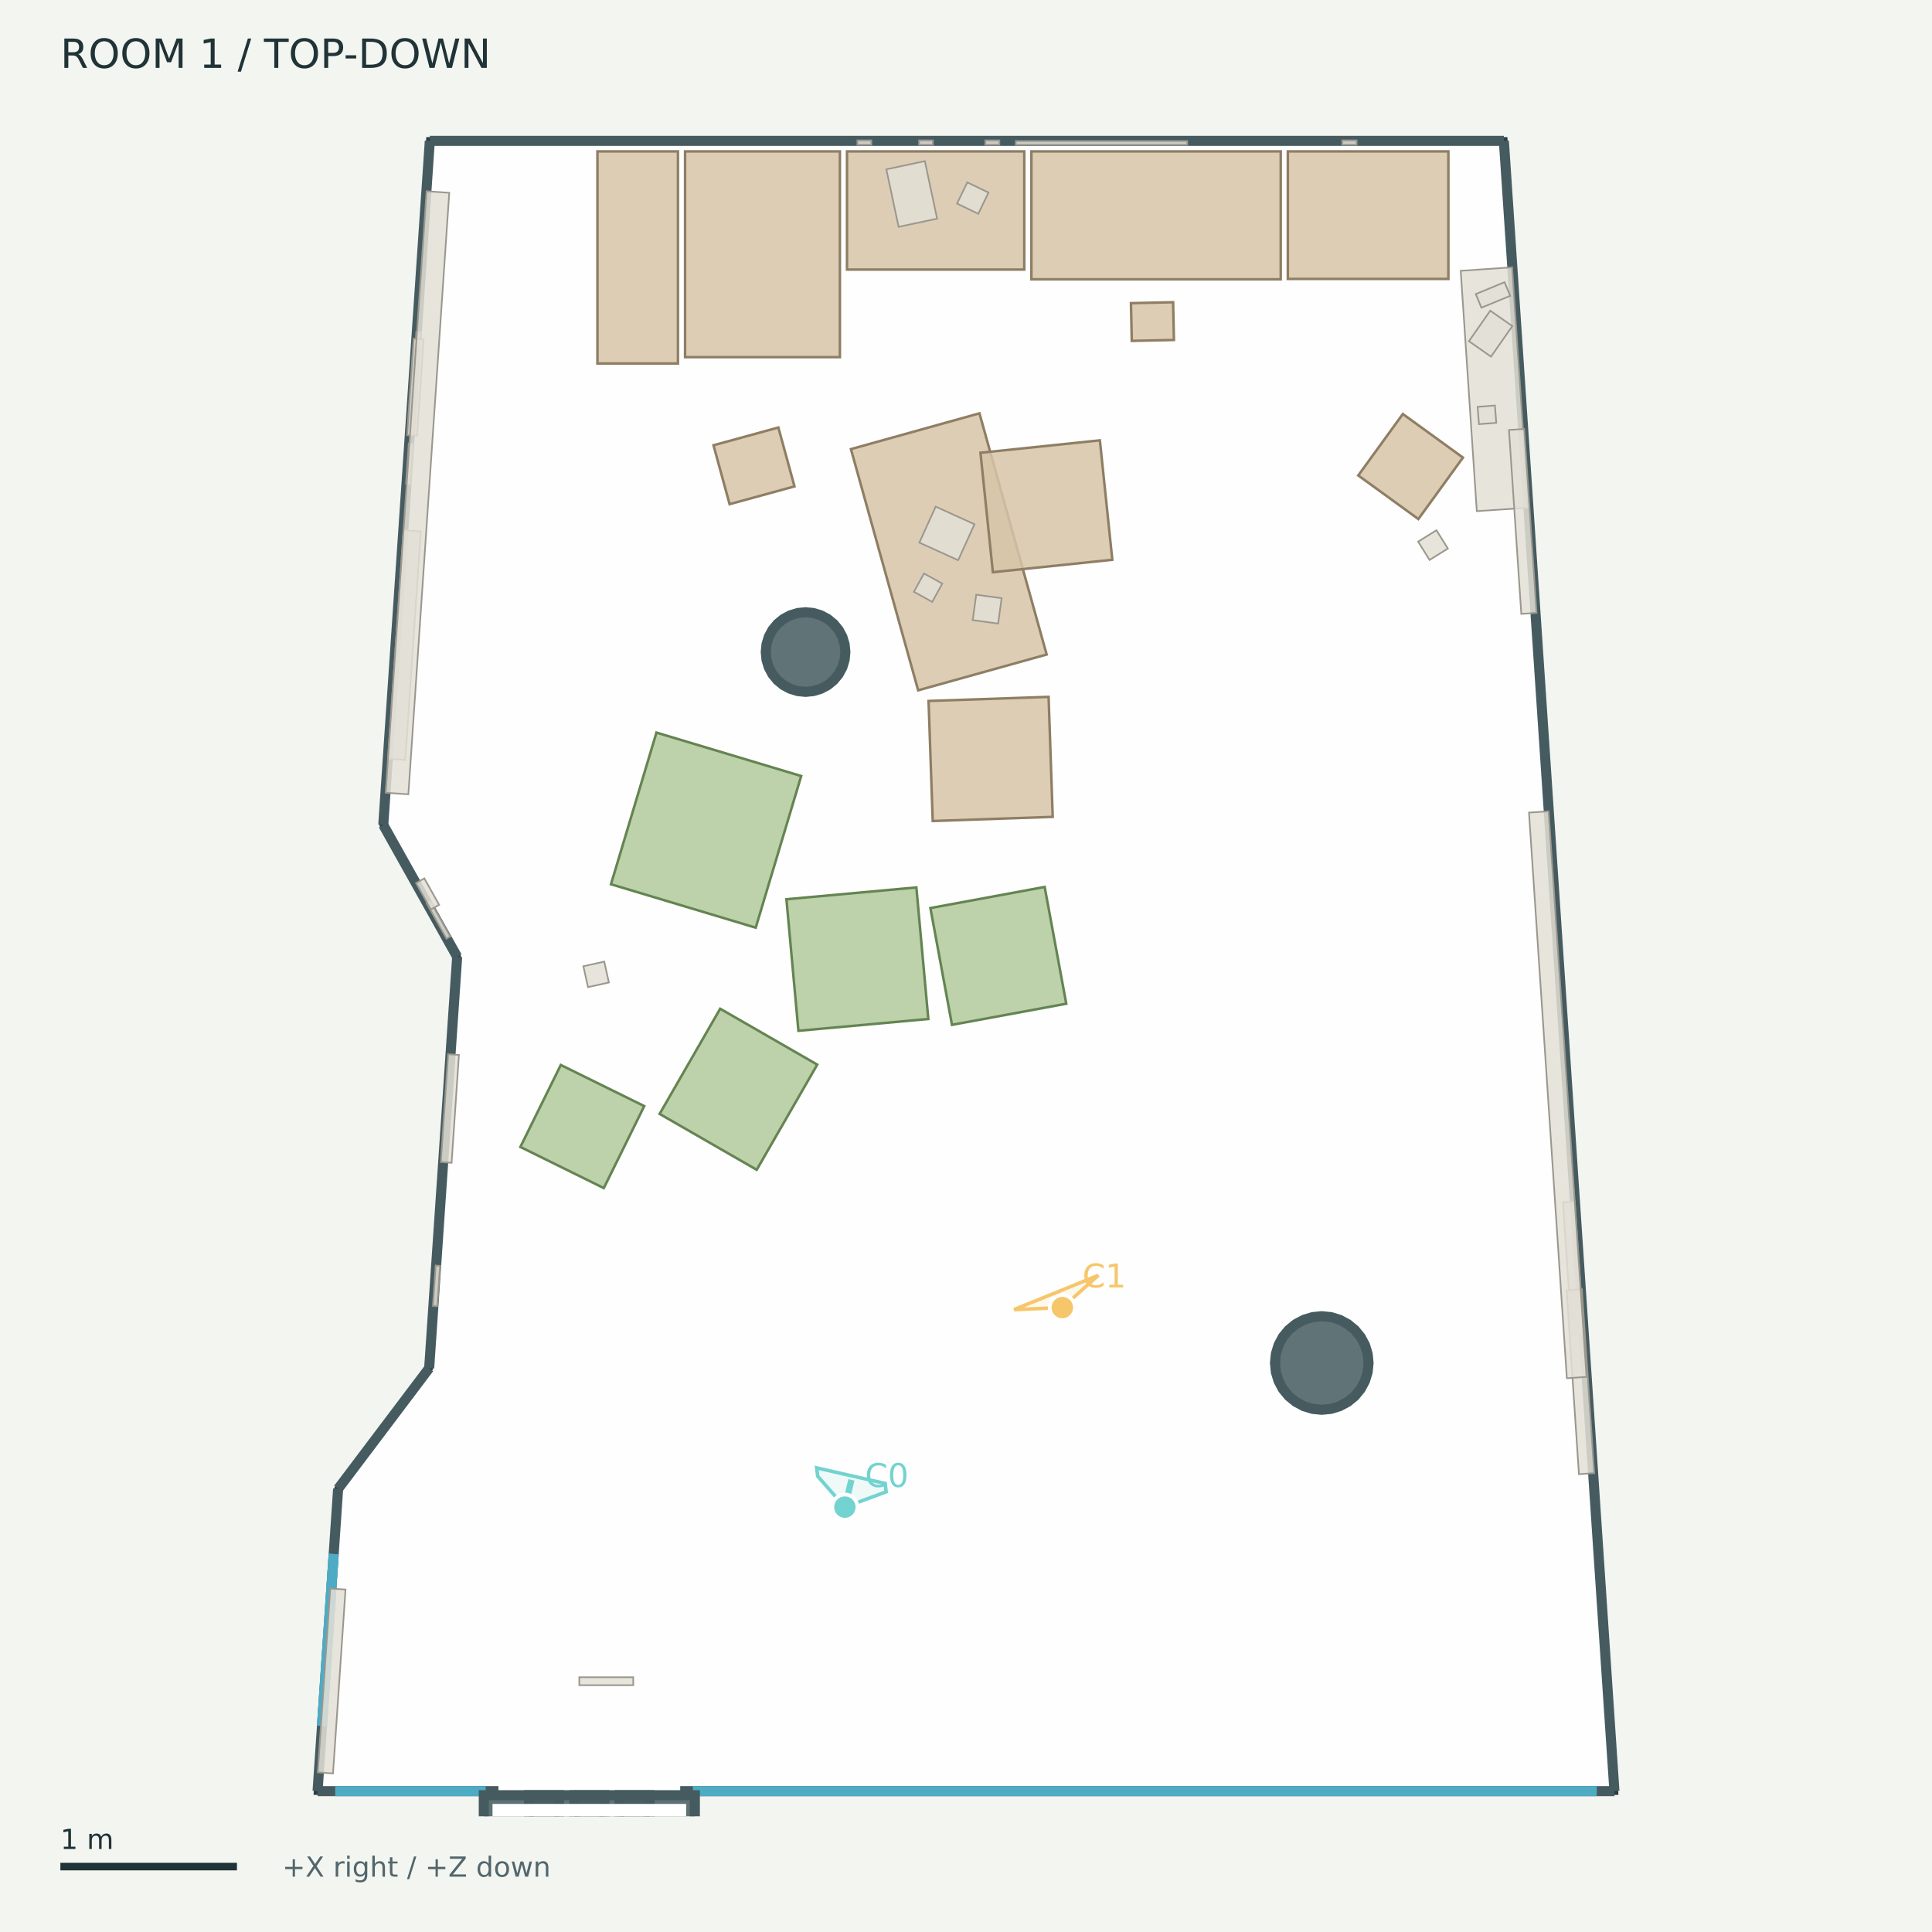
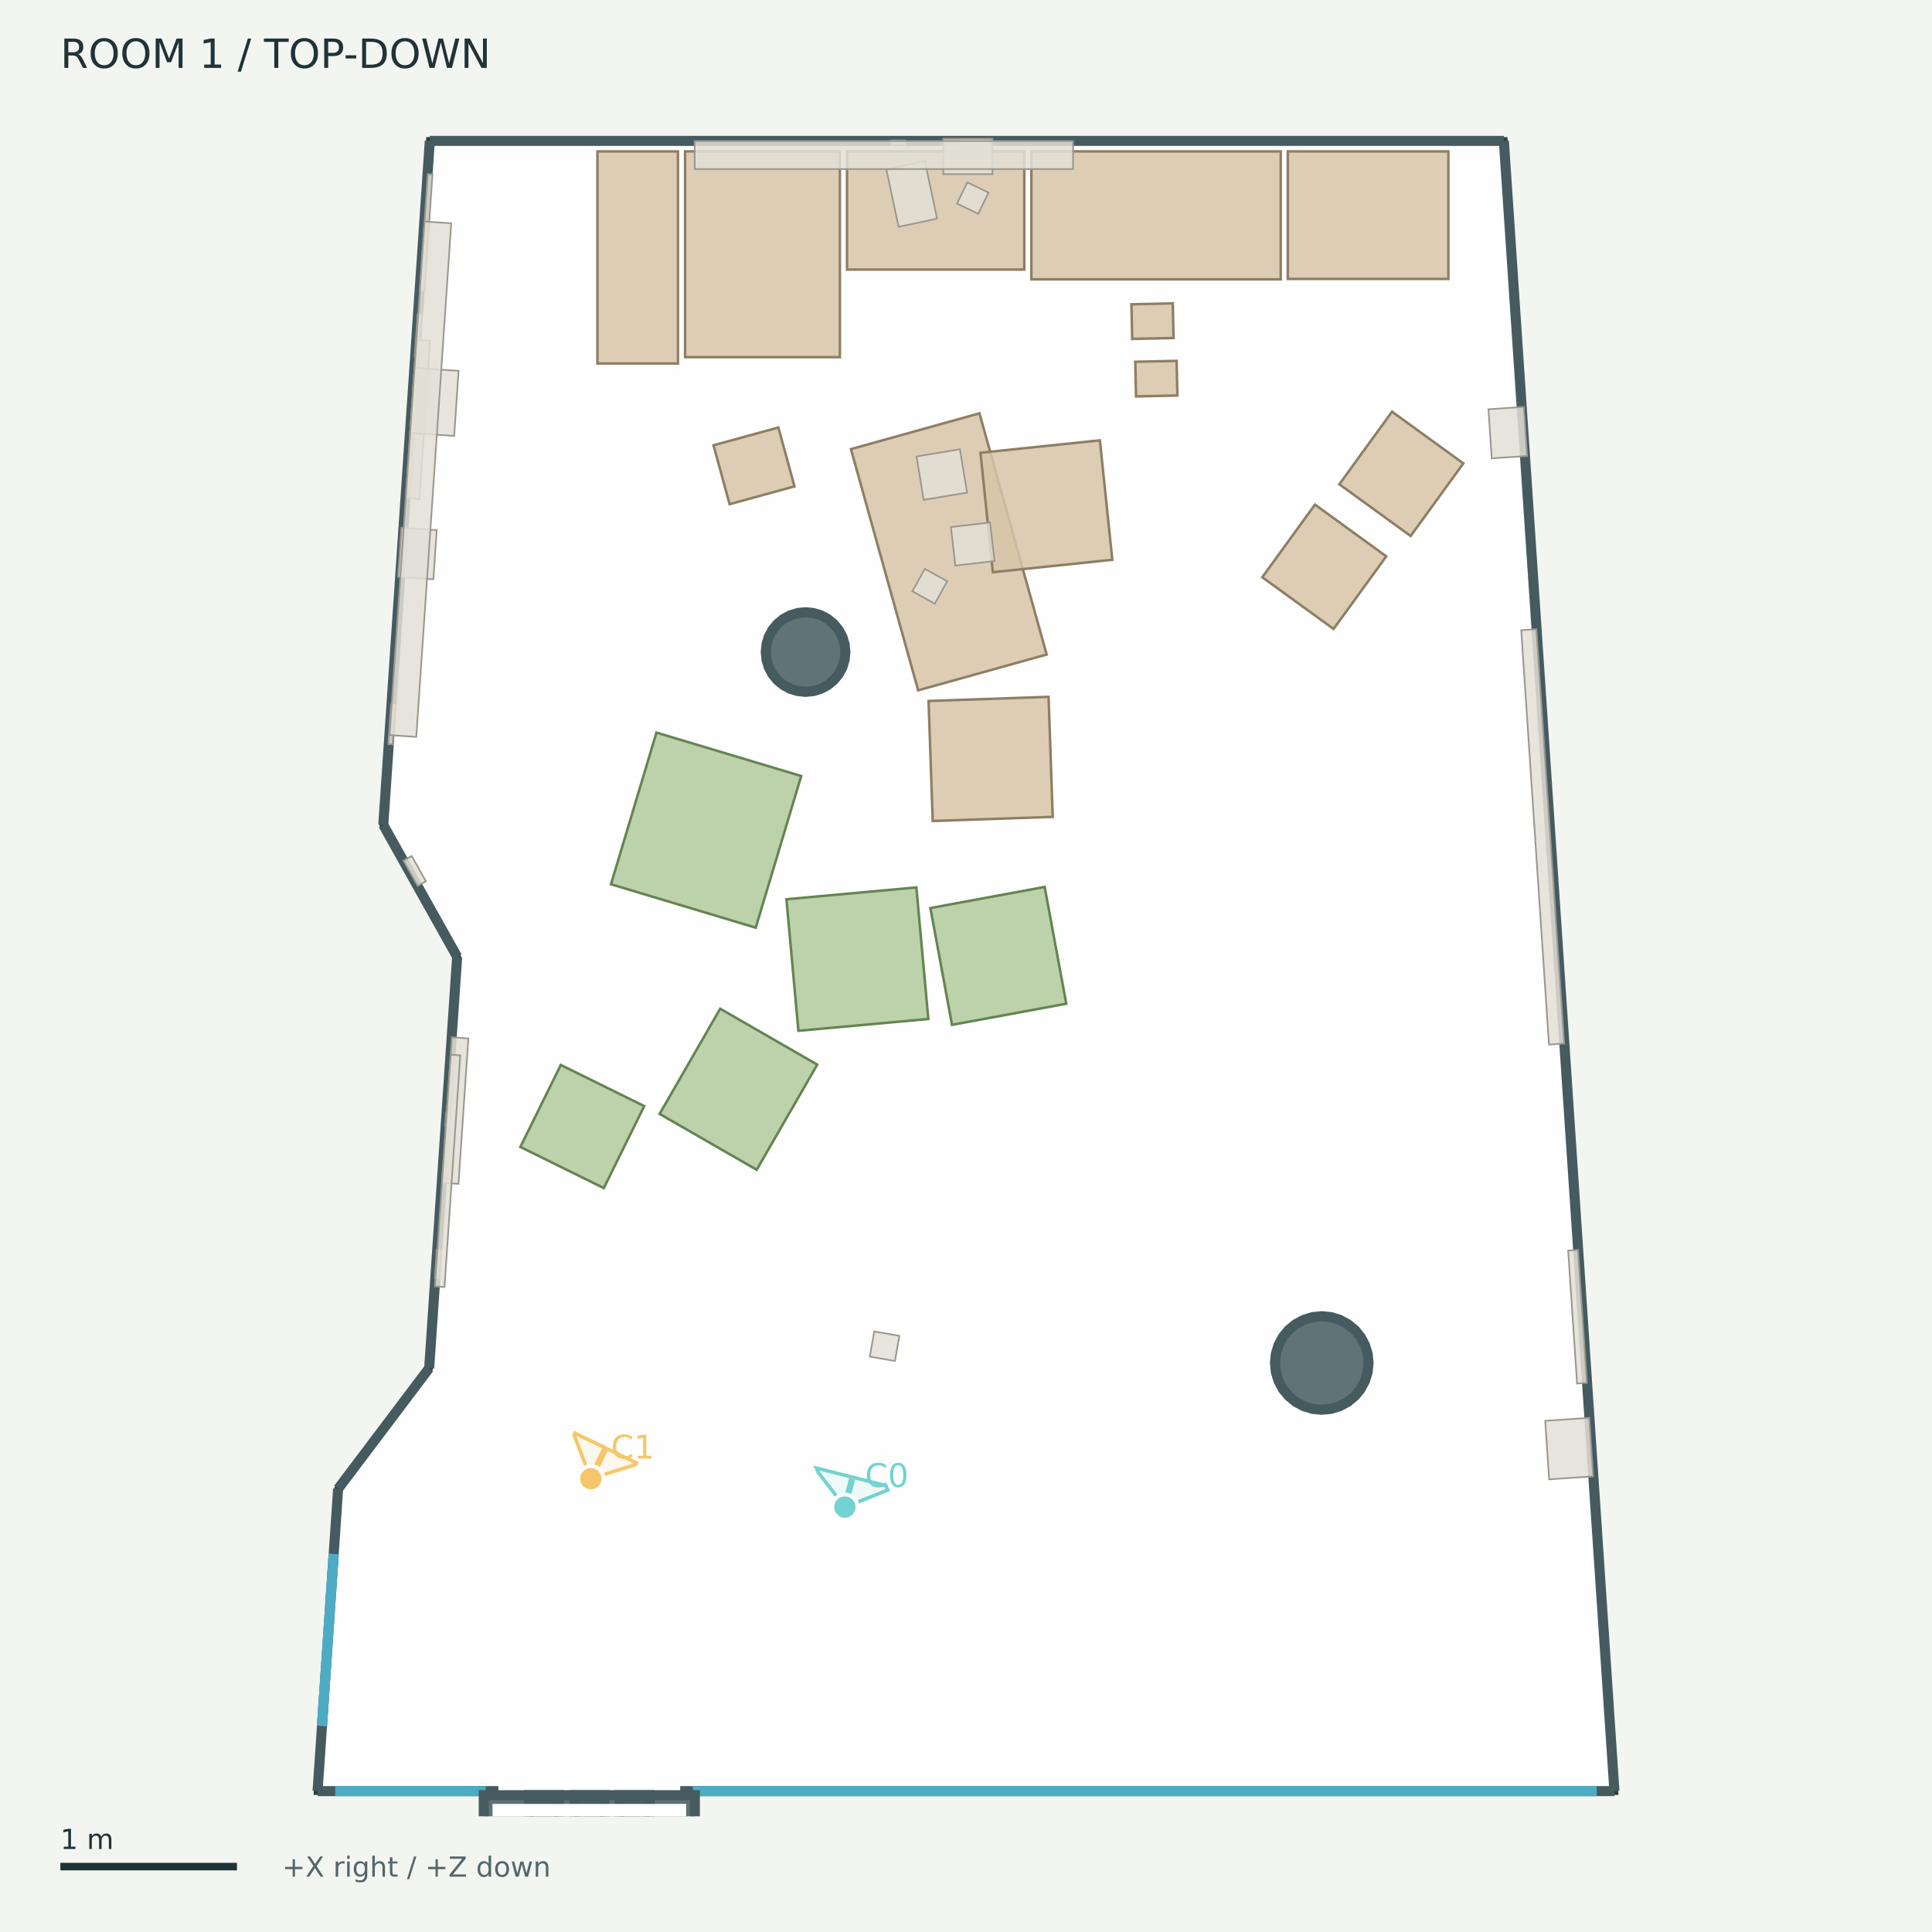
<svg xmlns="http://www.w3.org/2000/svg" width="768" height="768" viewBox="0 0 768 768">
  <rect width="100%" height="100%" fill="#f3f5f1" />
  <g font-family="DejaVu Sans">
    <defs>
      <clipPath id="map">
        <rect x="12" y="42" width="744" height="680" />
      </clipPath>
    </defs>
    <text x="24.00" y="27.00" font-size="16" fill="#203337">ROOM 1  /  TOP-DOWN</text>
    <g clip-path="url(#map)">
      <polygon points="170.86,56.00 597.81,56.00 641.76,712.00 126.24,712.00 134.41,591.82 170.60,543.86 181.73,380.35 152.36,327.94" fill="#ffffff" fill-opacity="0.85" stroke="#293f43" stroke-width="3" />
      <polygon points="336.05,259.20 335.75,262.29 334.85,265.26 333.38,267.99 331.41,270.39 329.02,272.36 326.28,273.82 323.31,274.72 320.22,275.03 317.14,274.72 314.17,273.82 311.43,272.36 309.03,270.39 307.06,267.99 305.60,265.26 304.70,262.29 304.40,259.20 304.70,256.11 305.60,253.14 307.06,250.41 309.03,248.01 311.43,246.04 314.17,244.58 317.14,243.68 320.22,243.37 323.31,243.68 326.28,244.58 329.02,246.04 331.41,248.01 333.38,250.41 334.85,253.14 335.75,256.11" fill="#455b60" fill-opacity="0.85" stroke="#455b60" stroke-width="4" />
      <polygon points="544.02,541.81 543.66,545.44 542.60,548.93 540.88,552.14 538.57,554.96 535.75,557.27 532.54,558.99 529.05,560.05 525.42,560.41 521.79,560.05 518.30,558.99 515.09,557.27 512.27,554.96 509.95,552.14 508.24,548.93 507.18,545.44 506.82,541.81 507.18,538.18 508.24,534.69 509.95,531.48 512.27,528.66 515.09,526.35 518.30,524.63 521.79,523.57 525.42,523.21 529.05,523.57 532.54,524.63 535.75,526.35 538.57,528.66 540.88,531.48 542.60,534.69 543.66,538.18" fill="#455b60" fill-opacity="0.85" stroke="#455b60" stroke-width="4" />
      <polyline points="170.86,56.00 597.81,56.00" fill="#455b60" fill-opacity="0.85" stroke="#455b60" stroke-width="4" />
      <polyline points="597.81,56.00 641.76,712.00" fill="#455b60" fill-opacity="0.85" stroke="#455b60" stroke-width="4" />
      <polyline points="641.76,712.00 126.24,712.00" fill="#455b60" fill-opacity="0.85" stroke="#455b60" stroke-width="4" />
      <polyline points="126.24,712.00 134.41,591.82" fill="#455b60" fill-opacity="0.85" stroke="#455b60" stroke-width="4" />
      <polyline points="134.41,591.82 170.60,543.86" fill="#455b60" fill-opacity="0.85" stroke="#455b60" stroke-width="4" />
      <polyline points="170.60,543.86 181.73,380.35" fill="#455b60" fill-opacity="0.85" stroke="#455b60" stroke-width="4" />
      <polyline points="181.73,380.35 152.36,327.94" fill="#455b60" fill-opacity="0.85" stroke="#455b60" stroke-width="4" />
      <polyline points="152.36,327.94 170.86,56.00" fill="#455b60" fill-opacity="0.85" stroke="#455b60" stroke-width="4" />
      <polyline points="128.00,686.08 132.65,617.74" fill="none" fill-opacity="0.85" stroke="#4eabc4" stroke-width="4" />
      <polyline points="128.00,686.08 132.65,617.74" fill="none" fill-opacity="0.85" stroke="#4eabc4" stroke-width="4" />
      <polyline points="133.26,712.00 193.08,712.00" fill="none" fill-opacity="0.85" stroke="#4eabc4" stroke-width="4" />
      <polyline points="275.45,712.00 634.74,712.00" fill="none" fill-opacity="0.85" stroke="#4eabc4" stroke-width="4" />
      <polyline points="198.14,712.00 270.39,712.00" fill="none" fill-opacity="0.85" stroke="#ffffff" stroke-width="5" />
      <polygon points="192.31,713.61 222.24,713.61 222.24,728.68 192.31,728.68" fill="#455b60" fill-opacity="0.85" stroke="#455b60" stroke-width="4" />
      <polygon points="210.30,713.61 240.23,713.61 240.23,728.68 210.30,728.68" fill="#455b60" fill-opacity="0.85" stroke="#455b60" stroke-width="4" />
      <polygon points="228.30,713.61 258.22,713.61 258.22,728.68 228.30,728.68" fill="#455b60" fill-opacity="0.85" stroke="#455b60" stroke-width="4" />
      <polygon points="246.29,713.61 276.22,713.61 276.22,728.68 246.29,728.68" fill="#455b60" fill-opacity="0.85" stroke="#455b60" stroke-width="4" />
      <polygon points="198.28,719.58 270.25,719.58 270.25,722.71 198.28,722.71" fill="none" fill-opacity="0.85" stroke="#ffffff" stroke-width="5" />
      <polygon points="336.70,60.19 407.17,60.19 407.17,107.16 336.70,107.16" fill="#d7c4a8" fill-opacity="0.85" stroke="#8e7e64" stroke-width="1" />
      <polygon points="410.00,60.19 509.11,60.19 509.11,111.03 410.00,111.03" fill="#d7c4a8" fill-opacity="0.85" stroke="#8e7e64" stroke-width="1" />
      <polygon points="511.93,60.19 575.75,60.19 575.75,110.88 511.93,110.88" fill="#d7c4a8" fill-opacity="0.85" stroke="#8e7e64" stroke-width="1" />
      <polygon points="272.33,60.19 333.87,60.19 333.87,141.97 272.33,141.97" fill="#d7c4a8" fill-opacity="0.85" stroke="#8e7e64" stroke-width="1" />
      <polygon points="237.49,60.19 269.50,60.19 269.50,144.49 237.49,144.49" fill="#d7c4a8" fill-opacity="0.85" stroke="#8e7e64" stroke-width="1" />
      <polygon points="364.98,274.41 338.26,178.53 389.35,164.30 416.06,260.18" fill="#d7c4a8" fill-opacity="0.85" stroke="#8e7e64" stroke-width="1" />
      <polygon points="394.68,227.46 389.75,179.98 437.22,175.04 442.16,222.52" fill="#d7c4a8" fill-opacity="0.85" stroke="#8e7e64" stroke-width="1" />
      <polygon points="369.12,278.65 416.83,277.01 418.47,324.72 370.77,326.36" fill="#d7c4a8" fill-opacity="0.85" stroke="#8e7e64" stroke-width="1" />
-       <polygon points="539.93,189.00 557.65,164.57 581.54,181.90 563.82,206.33" fill="#d7c4a8" fill-opacity="0.85" stroke="#8e7e64" stroke-width="1" />
+       <polygon points="532.41,192.51 553.35,163.65 581.69,184.21 560.75,213.07" fill="#d7c4a8" fill-opacity="0.85" stroke="#8e7e64" stroke-width="1" />
      <polygon points="206.86,455.93 222.92,423.34 256.09,439.69 240.02,472.28" fill="#b1c99c" fill-opacity="0.85" stroke="#648451" stroke-width="1" />
-       <polygon points="449.90,135.51 449.57,120.51 466.33,120.14 466.66,135.14" fill="#d7c4a8" fill-opacity="0.85" stroke="#8e7e64" stroke-width="1" />
+       <polygon points="450.06,134.72 449.76,120.96 466.19,120.60 466.50,134.36" fill="#d7c4a8" fill-opacity="0.85" stroke="#8e7e64" stroke-width="1" />
      <polygon points="309.41,169.94 315.82,193.35 290.03,200.41 283.63,177.00" fill="#d7c4a8" fill-opacity="0.85" stroke="#8e7e64" stroke-width="1" />
      <polygon points="262.21,442.80 286.28,400.99 324.87,423.20 300.80,465.01" fill="#b1c99c" fill-opacity="0.85" stroke="#648451" stroke-width="1" />
      <polygon points="242.87,351.51 260.95,291.22 318.49,308.48 300.41,368.77" fill="#b1c99c" fill-opacity="0.85" stroke="#648451" stroke-width="1" />
      <polygon points="317.38,409.76 312.62,357.46 364.27,352.77 369.02,405.06" fill="#b1c99c" fill-opacity="0.85" stroke="#648451" stroke-width="1" />
      <polygon points="423.86,398.99 378.43,407.39 369.85,360.97 415.27,352.57" fill="#b1c99c" fill-opacity="0.85" stroke="#648451" stroke-width="1" />
-       <polygon points="533.57,55.81 539.28,55.81 539.28,57.55 533.57,57.55" fill="#e3dfd6" fill-opacity="0.85" stroke="#9a978e" stroke-width="0.65" />
-       <polygon points="172.09,519.12 173.18,503.07 174.93,503.19 173.83,519.24" fill="#e3dfd6" fill-opacity="0.85" stroke="#9a978e" stroke-width="0.65" />
-       <polygon points="165.12,137.56 165.51,131.86 167.25,131.98 166.87,137.68" fill="#e3dfd6" fill-opacity="0.85" stroke="#9a978e" stroke-width="0.65" />
-       <polygon points="161.39,192.40 162.49,176.29 164.23,176.41 163.13,192.52" fill="#e3dfd6" fill-opacity="0.85" stroke="#9a978e" stroke-width="0.65" />
-       <polygon points="367.31,227.97 374.58,232.00 370.56,239.26 363.29,235.24" fill="#e3dfd6" fill-opacity="0.85" stroke="#9a978e" stroke-width="0.65" />
-       <polygon points="396.77,247.89 386.67,246.50 388.06,236.40 398.16,237.79" fill="#e3dfd6" fill-opacity="0.85" stroke="#9a978e" stroke-width="0.65" />
-       <polygon points="371.95,201.39 387.37,208.40 380.88,222.70 365.46,215.69" fill="#e3dfd6" fill-opacity="0.85" stroke="#9a978e" stroke-width="0.65" />
+       <polygon points="501.77,229.46 522.72,200.60 551.06,221.16 530.11,250.02" fill="#d7c4a8" fill-opacity="0.85" stroke="#8e7e64" stroke-width="1" />
+       <polygon points="451.60,157.58 451.29,143.81 467.73,143.45 468.03,157.22" fill="#d7c4a8" fill-opacity="0.85" stroke="#8e7e64" stroke-width="1" />
+       <polygon points="154.36,295.80 155.43,279.99 157.18,280.10 156.10,295.92" fill="#e3dfd6" fill-opacity="0.85" stroke="#9a978e" stroke-width="0.65" />
+       <polygon points="176.96,447.50 177.33,442.10 179.07,442.22 178.71,447.62" fill="#e3dfd6" fill-opacity="0.85" stroke="#9a978e" stroke-width="0.65" />
+       <polygon points="172.84,508.11 173.61,496.80 175.35,496.92 174.58,508.23" fill="#e3dfd6" fill-opacity="0.85" stroke="#9a978e" stroke-width="0.65" />
+       <polygon points="367.62,226.14 376.53,231.07 371.59,239.98 362.69,235.05" fill="#e3dfd6" fill-opacity="0.85" stroke="#9a978e" stroke-width="0.65" />
+       <polygon points="364.32,181.45 381.57,178.58 384.44,195.83 367.19,198.70" fill="#e3dfd6" fill-opacity="0.85" stroke="#9a978e" stroke-width="0.65" />
+       <polygon points="395.32,223.02 379.77,224.82 378.00,209.50 393.55,207.70" fill="#e3dfd6" fill-opacity="0.85" stroke="#9a978e" stroke-width="0.65" />
      <polygon points="367.64,64.05 372.51,86.92 357.21,90.17 352.34,67.31" fill="#e3dfd6" fill-opacity="0.85" stroke="#9a978e" stroke-width="0.65" />
      <polygon points="384.52,72.49 392.95,76.56 388.87,85.00 380.44,80.92" fill="#e3dfd6" fill-opacity="0.85" stroke="#9a978e" stroke-width="0.65" />
-       <polygon points="175.24,461.94 178.15,419.06 182.43,419.35 179.52,462.23" fill="#e3dfd6" fill-opacity="0.85" stroke="#9a978e" stroke-width="0.65" />
-       <polygon points="340.83,55.81 346.39,55.81 346.39,57.55 340.83,57.55" fill="#e3dfd6" fill-opacity="0.85" stroke="#9a978e" stroke-width="0.65" />
-       <polygon points="391.67,55.81 397.26,55.81 397.26,57.55 391.67,57.55" fill="#e3dfd6" fill-opacity="0.85" stroke="#9a978e" stroke-width="0.65" />
-       <polygon points="177.47,373.14 169.61,359.11 171.13,358.26 178.99,372.29" fill="#e3dfd6" fill-opacity="0.85" stroke="#9a978e" stroke-width="0.65" />
-       <polygon points="365.36,55.81 370.85,55.81 370.85,57.55 365.36,57.55" fill="#e3dfd6" fill-opacity="0.85" stroke="#9a978e" stroke-width="0.65" />
-       <polygon points="625.99,477.65 629.51,530.14 624.83,530.45 621.31,477.96" fill="#e3dfd6" fill-opacity="0.85" stroke="#9a978e" stroke-width="0.65" />
-       <polygon points="403.78,56.07 471.96,56.07 471.96,57.58 403.78,57.58" fill="#e3dfd6" fill-opacity="0.85" stroke="#9a978e" stroke-width="0.65" />
-       <polygon points="601.10,106.27 607.51,201.82 587.05,203.19 580.65,107.64" fill="#e3dfd6" fill-opacity="0.85" stroke="#9a978e" stroke-width="0.65" />
-       <polygon points="583.92,135.63 592.40,123.50 601.18,129.63 592.70,141.77" fill="#e3dfd6" fill-opacity="0.85" stroke="#9a978e" stroke-width="0.65" />
-       <polygon points="587.38,161.73 594.26,161.20 594.79,168.08 587.91,168.61" fill="#e3dfd6" fill-opacity="0.85" stroke="#9a978e" stroke-width="0.65" />
-       <polygon points="598.08,112.17 600.33,117.59 588.88,122.32 586.64,116.90" fill="#e3dfd6" fill-opacity="0.85" stroke="#9a978e" stroke-width="0.65" />
-       <polygon points="154.23,301.61 160.41,210.78 167.28,211.24 161.10,302.08" fill="#e3dfd6" fill-opacity="0.85" stroke="#9a978e" stroke-width="0.65" />
-       <polygon points="161.81,172.99 164.42,134.60 168.40,134.87 165.79,173.26" fill="#e3dfd6" fill-opacity="0.85" stroke="#9a978e" stroke-width="0.65" />
-       <polygon points="605.90,170.51 610.80,243.62 604.74,244.03 599.84,170.92" fill="#e3dfd6" fill-opacity="0.85" stroke="#9a978e" stroke-width="0.65" />
-       <polygon points="628.82,512.49 633.72,585.60 627.65,586.01 622.76,512.90" fill="#e3dfd6" fill-opacity="0.85" stroke="#9a978e" stroke-width="0.65" />
-       <polygon points="171.26,361.53 165.37,351.02 168.68,349.17 174.56,359.67" fill="#e3dfd6" fill-opacity="0.85" stroke="#9a978e" stroke-width="0.65" />
-       <polygon points="126.32,704.56 131.29,631.45 137.35,631.86 132.38,704.97" fill="#e3dfd6" fill-opacity="0.85" stroke="#9a978e" stroke-width="0.65" />
-       <polygon points="615.59,322.50 630.66,547.34 622.85,547.87 607.79,323.02" fill="#e3dfd6" fill-opacity="0.85" stroke="#9a978e" stroke-width="0.65" />
-       <polygon points="153.31,315.13 169.57,76.01 178.59,76.63 162.33,315.74" fill="#e3dfd6" fill-opacity="0.85" stroke="#9a978e" stroke-width="0.65" />
-       <polygon points="251.73,669.89 230.28,669.89 230.28,666.73 251.73,666.73" fill="#e3dfd6" fill-opacity="0.85" stroke="#9a978e" stroke-width="0.65" />
-       <polygon points="563.73,215.31 571.01,210.78 575.55,218.06 568.27,222.59" fill="#e3dfd6" fill-opacity="0.85" stroke="#9a978e" stroke-width="0.65" />
-       <polygon points="242.04,390.56 233.74,392.40 231.90,384.10 240.20,382.26" fill="#e3dfd6" fill-opacity="0.85" stroke="#9a978e" stroke-width="0.65" />
+       <polygon points="381.87,55.81 393.01,55.81 393.01,57.55 381.87,57.55" fill="#e3dfd6" fill-opacity="0.85" stroke="#9a978e" stroke-width="0.65" />
+       <polygon points="164.85,141.54 165.99,124.89 167.73,125.01 166.59,141.66" fill="#e3dfd6" fill-opacity="0.85" stroke="#9a978e" stroke-width="0.65" />
+       <polygon points="354.33,55.81 359.88,55.81 359.88,57.55 354.33,57.55" fill="#e3dfd6" fill-opacity="0.85" stroke="#9a978e" stroke-width="0.65" />
+       <polygon points="610.74,250.10 621.78,414.83 615.74,415.24 604.71,250.51" fill="#e3dfd6" fill-opacity="0.85" stroke="#9a978e" stroke-width="0.65" />
+       <polygon points="161.27,198.03 165.55,135.13 171.00,135.50 166.73,198.40" fill="#e3dfd6" fill-opacity="0.85" stroke="#9a978e" stroke-width="0.65" />
+       <polygon points="627.28,496.87 630.82,549.71 626.91,549.98 623.37,497.13" fill="#e3dfd6" fill-opacity="0.85" stroke="#9a978e" stroke-width="0.65" />
+       <polygon points="175.69,470.15 179.62,412.34 186.18,412.79 182.25,470.60" fill="#e3dfd6" fill-opacity="0.85" stroke="#9a978e" stroke-width="0.65" />
+       <polygon points="166.88,115.54 170.04,69.17 171.92,69.30 168.77,115.67" fill="#e3dfd6" fill-opacity="0.85" stroke="#9a978e" stroke-width="0.65" />
+       <polygon points="172.88,511.36 179.15,419.26 182.96,419.52 176.70,511.62" fill="#e3dfd6" fill-opacity="0.85" stroke="#9a978e" stroke-width="0.65" />
+       <polygon points="631.75,563.61 633.31,586.88 615.80,588.05 614.24,564.79" fill="#e3dfd6" fill-opacity="0.85" stroke="#9a978e" stroke-width="0.65" />
+       <polygon points="163.04,172.09 164.80,146.23 182.30,147.42 180.55,173.28" fill="#e3dfd6" fill-opacity="0.85" stroke="#9a978e" stroke-width="0.65" />
+       <polygon points="166.02,352.17 160.38,342.10 163.66,340.27 169.30,350.33" fill="#e3dfd6" fill-opacity="0.85" stroke="#9a978e" stroke-width="0.65" />
+       <polygon points="374.97,55.15 394.53,55.15 394.53,69.24 374.97,69.24" fill="#e3dfd6" fill-opacity="0.85" stroke="#9a978e" stroke-width="0.65" />
+       <polygon points="605.74,161.75 607.05,181.26 592.99,182.20 591.68,162.69" fill="#e3dfd6" fill-opacity="0.85" stroke="#9a978e" stroke-width="0.65" />
+       <polygon points="158.22,229.32 159.55,209.80 173.61,210.76 172.28,230.27" fill="#e3dfd6" fill-opacity="0.85" stroke="#9a978e" stroke-width="0.65" />
+       <polygon points="154.87,292.21 168.75,88.04 179.37,88.76 165.48,292.93" fill="#e3dfd6" fill-opacity="0.85" stroke="#9a978e" stroke-width="0.65" />
+       <polygon points="276.15,56.07 426.56,56.07 426.56,67.21 276.15,67.21" fill="#e3dfd6" fill-opacity="0.85" stroke="#9a978e" stroke-width="0.65" />
+       <polygon points="347.51,529.27 357.51,531.01 355.77,541.02 345.76,539.28" fill="#e3dfd6" fill-opacity="0.85" stroke="#9a978e" stroke-width="0.65" />
      <g data-lens="pinhole">
-         <polyline points="335.85,599.10 335.74,599.03 335.63,598.97 335.53,598.91 335.42,598.85 335.32,598.79 335.22,598.73 335.12,598.67 335.02,598.61 334.92,598.55 334.83,598.49 334.74,598.43 334.65,598.37 334.56,598.31 334.47,598.25 334.38,598.20 334.30,598.14 334.21,598.08 334.13,598.03 334.05,597.97 333.98,597.92 333.90,597.86 333.83,597.81 333.75,597.75 333.68,597.70 333.62,597.65 333.55,597.60 333.48,597.54 333.42,597.49 333.36,597.44 333.30,597.39 333.24,597.34 333.19,597.29" fill="none" stroke="#72d3d0" opacity="0.65" stroke-width="1.5" />
-         <polygon points="324.64,583.51 351.85,589.69 352.26,593.02 335.85,599.10 325.05,586.84" fill="#72d3d0" fill-opacity="0.10" stroke="#72d3d0" stroke-width="1.4" />
-         <polyline points="335.85,599.10 338.45,588.27" fill="none" stroke="#72d3d0" stroke-width="2.5" />
+         <polyline points="335.85,599.10 335.74,599.03 335.64,598.97 335.53,598.90 335.43,598.84 335.33,598.78 335.23,598.72 335.13,598.65 335.03,598.59 334.93,598.53 334.84,598.47 334.75,598.41 334.66,598.35 334.57,598.29 334.48,598.23 334.40,598.17 334.31,598.11 334.23,598.06 334.15,598.00 334.07,597.94 334.00,597.89 333.92,597.83 333.85,597.77 333.78,597.72 333.71,597.66 333.64,597.61 333.57,597.56 333.51,597.50 333.45,597.45 333.39,597.40 333.33,597.35 333.27,597.30 333.22,597.25" fill="none" stroke="#72d3d0" opacity="0.65" stroke-width="1.5" />
+         <polygon points="324.53,583.59 352.13,590.53 352.92,592.32 335.85,599.10 325.31,585.37" fill="#72d3d0" fill-opacity="0.10" stroke="#72d3d0" stroke-width="1.4" />
+         <polyline points="335.85,599.10 338.72,587.95" fill="none" stroke="#72d3d0" stroke-width="2.5" />
        <circle cx="335.852" cy="599.095" r="5" fill="#72d3d0" stroke="white" stroke-width="1.5" />
        <text x="343.85" y="591.10" font-size="13" fill="#72d3d0">C0</text>
      </g>
      <g data-lens="pinhole">
-         <polyline points="422.29,519.78 422.32,519.75 422.34,519.72 422.35,519.69 422.36,519.65 422.37,519.62 422.37,519.57 422.37,519.53 422.36,519.48 422.35,519.43 422.33,519.38 422.31,519.32 422.28,519.26 422.25,519.20 422.21,519.13 422.17,519.06 422.13,518.99 422.08,518.92 422.02,518.84 421.97,518.76 421.90,518.68 421.83,518.59 421.76,518.50 421.69,518.41 421.61,518.32 421.52,518.22 421.43,518.12 421.33,518.02 421.24,517.91 421.13,517.80 421.02,517.69 420.91,517.58 420.79,517.46" fill="none" stroke="#f6c66a" opacity="0.65" stroke-width="1.5" />
-         <polygon points="403.13,520.61 404.18,520.14 436.60,506.97 422.29,519.78" fill="#f6c66a" fill-opacity="0.10" stroke="#f6c66a" stroke-width="1.4" />
-         <polyline points="422.29,519.78 419.86,513.79" fill="none" stroke="#f6c66a" stroke-width="2.5" />
-         <circle cx="422.295" cy="519.781" r="5" fill="#f6c66a" stroke="white" stroke-width="1.5" />
-         <text x="430.29" y="511.78" font-size="13" fill="#f6c66a">C1</text>
+         <polyline points="234.86,587.80 234.89,587.70 234.92,587.61 234.94,587.52 234.96,587.42 234.97,587.33 234.97,587.24 234.97,587.15 234.97,587.05 234.95,586.96 234.93,586.87 234.91,586.77 234.88,586.68 234.85,586.59 234.81,586.50 234.76,586.40 234.71,586.31 234.65,586.22 234.59,586.13 234.52,586.03 234.44,585.94 234.36,585.85 234.28,585.76 234.18,585.66 234.09,585.57 233.98,585.48 233.88,585.39 233.76,585.30 233.64,585.21 233.52,585.12 233.39,585.03 233.25,584.94 233.11,584.85" fill="none" stroke="#f6c66a" opacity="0.65" stroke-width="1.5" />
+         <polygon points="228.18,570.34 228.48,569.69 252.99,581.51 252.70,582.16 234.86,587.80" fill="#f6c66a" fill-opacity="0.10" stroke="#f6c66a" stroke-width="1.4" />
+         <polyline points="234.86,587.80 240.59,575.92" fill="none" stroke="#f6c66a" stroke-width="2.5" />
+         <circle cx="234.861" cy="587.796" r="5" fill="#f6c66a" stroke="white" stroke-width="1.5" />
+         <text x="242.86" y="579.80" font-size="13" fill="#f6c66a">C1</text>
      </g>
    </g>
    <path d="M24 742 h70.195" stroke="#203337" stroke-width="3" />
    <text x="24.00" y="735.00" font-size="11" fill="#203337">1 m</text>
    <text x="112.19" y="746.00" font-size="11" fill="#52666b">+X right / +Z down</text>
  </g>
</svg>
